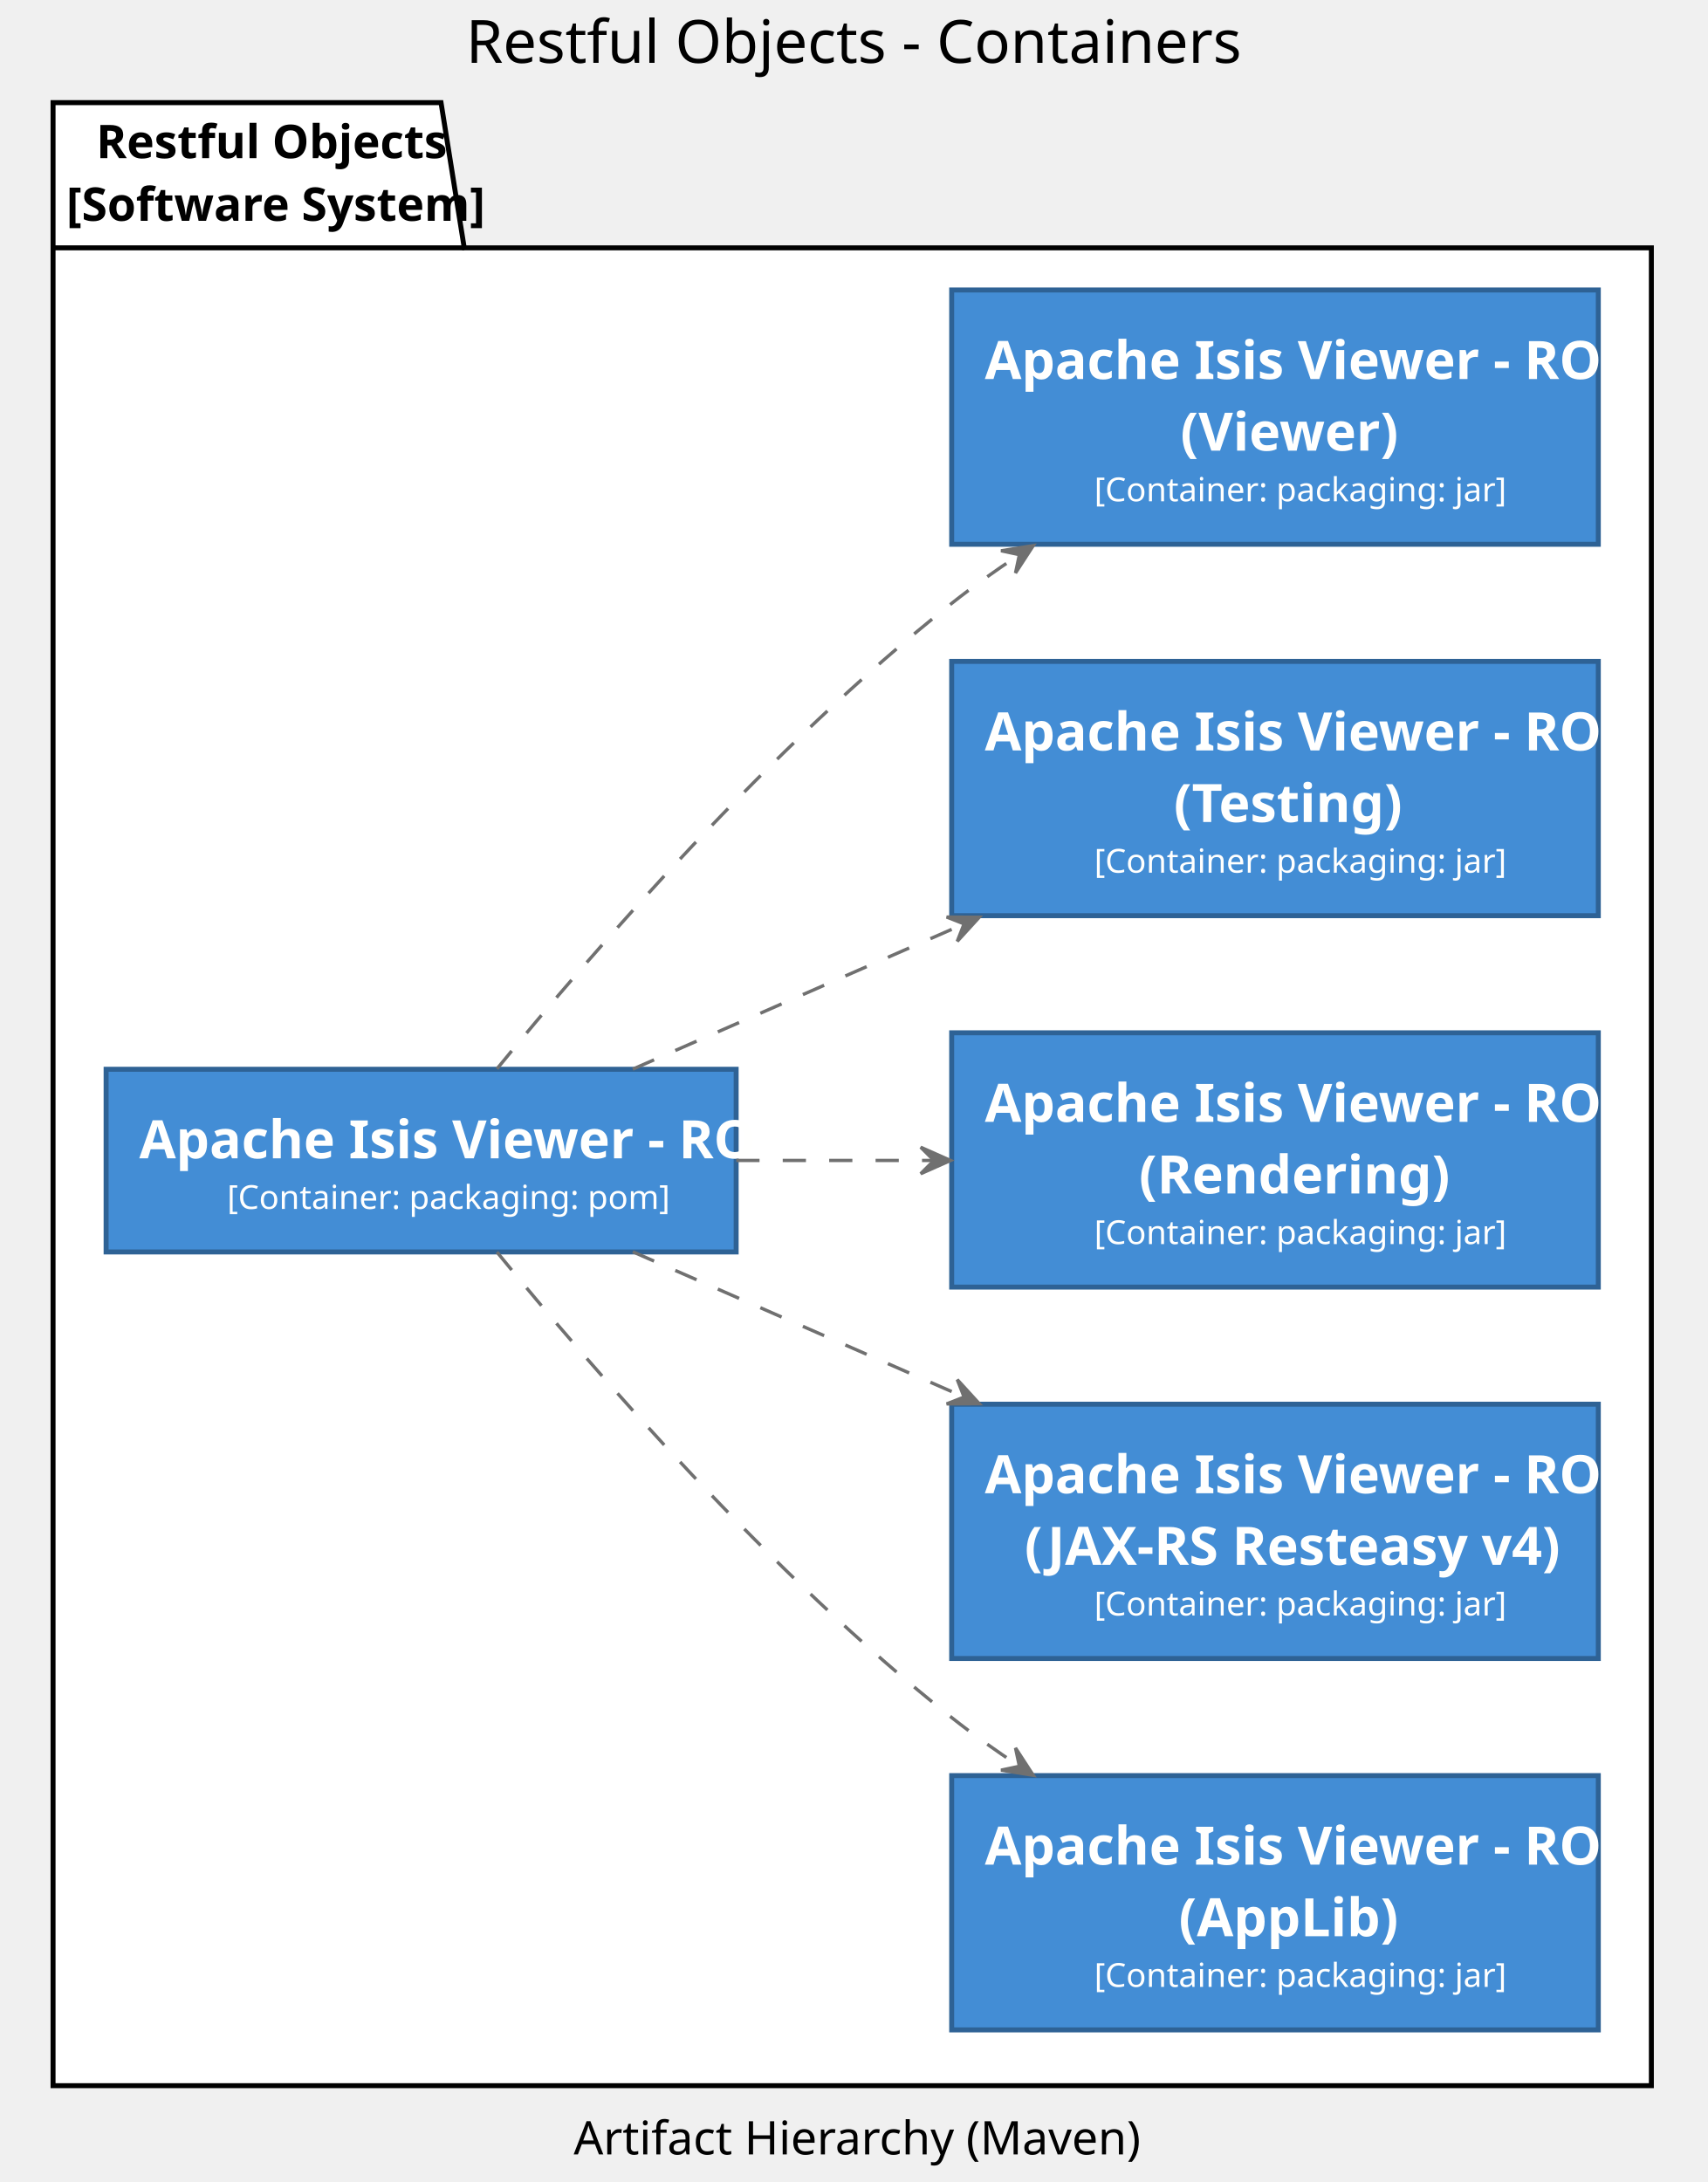
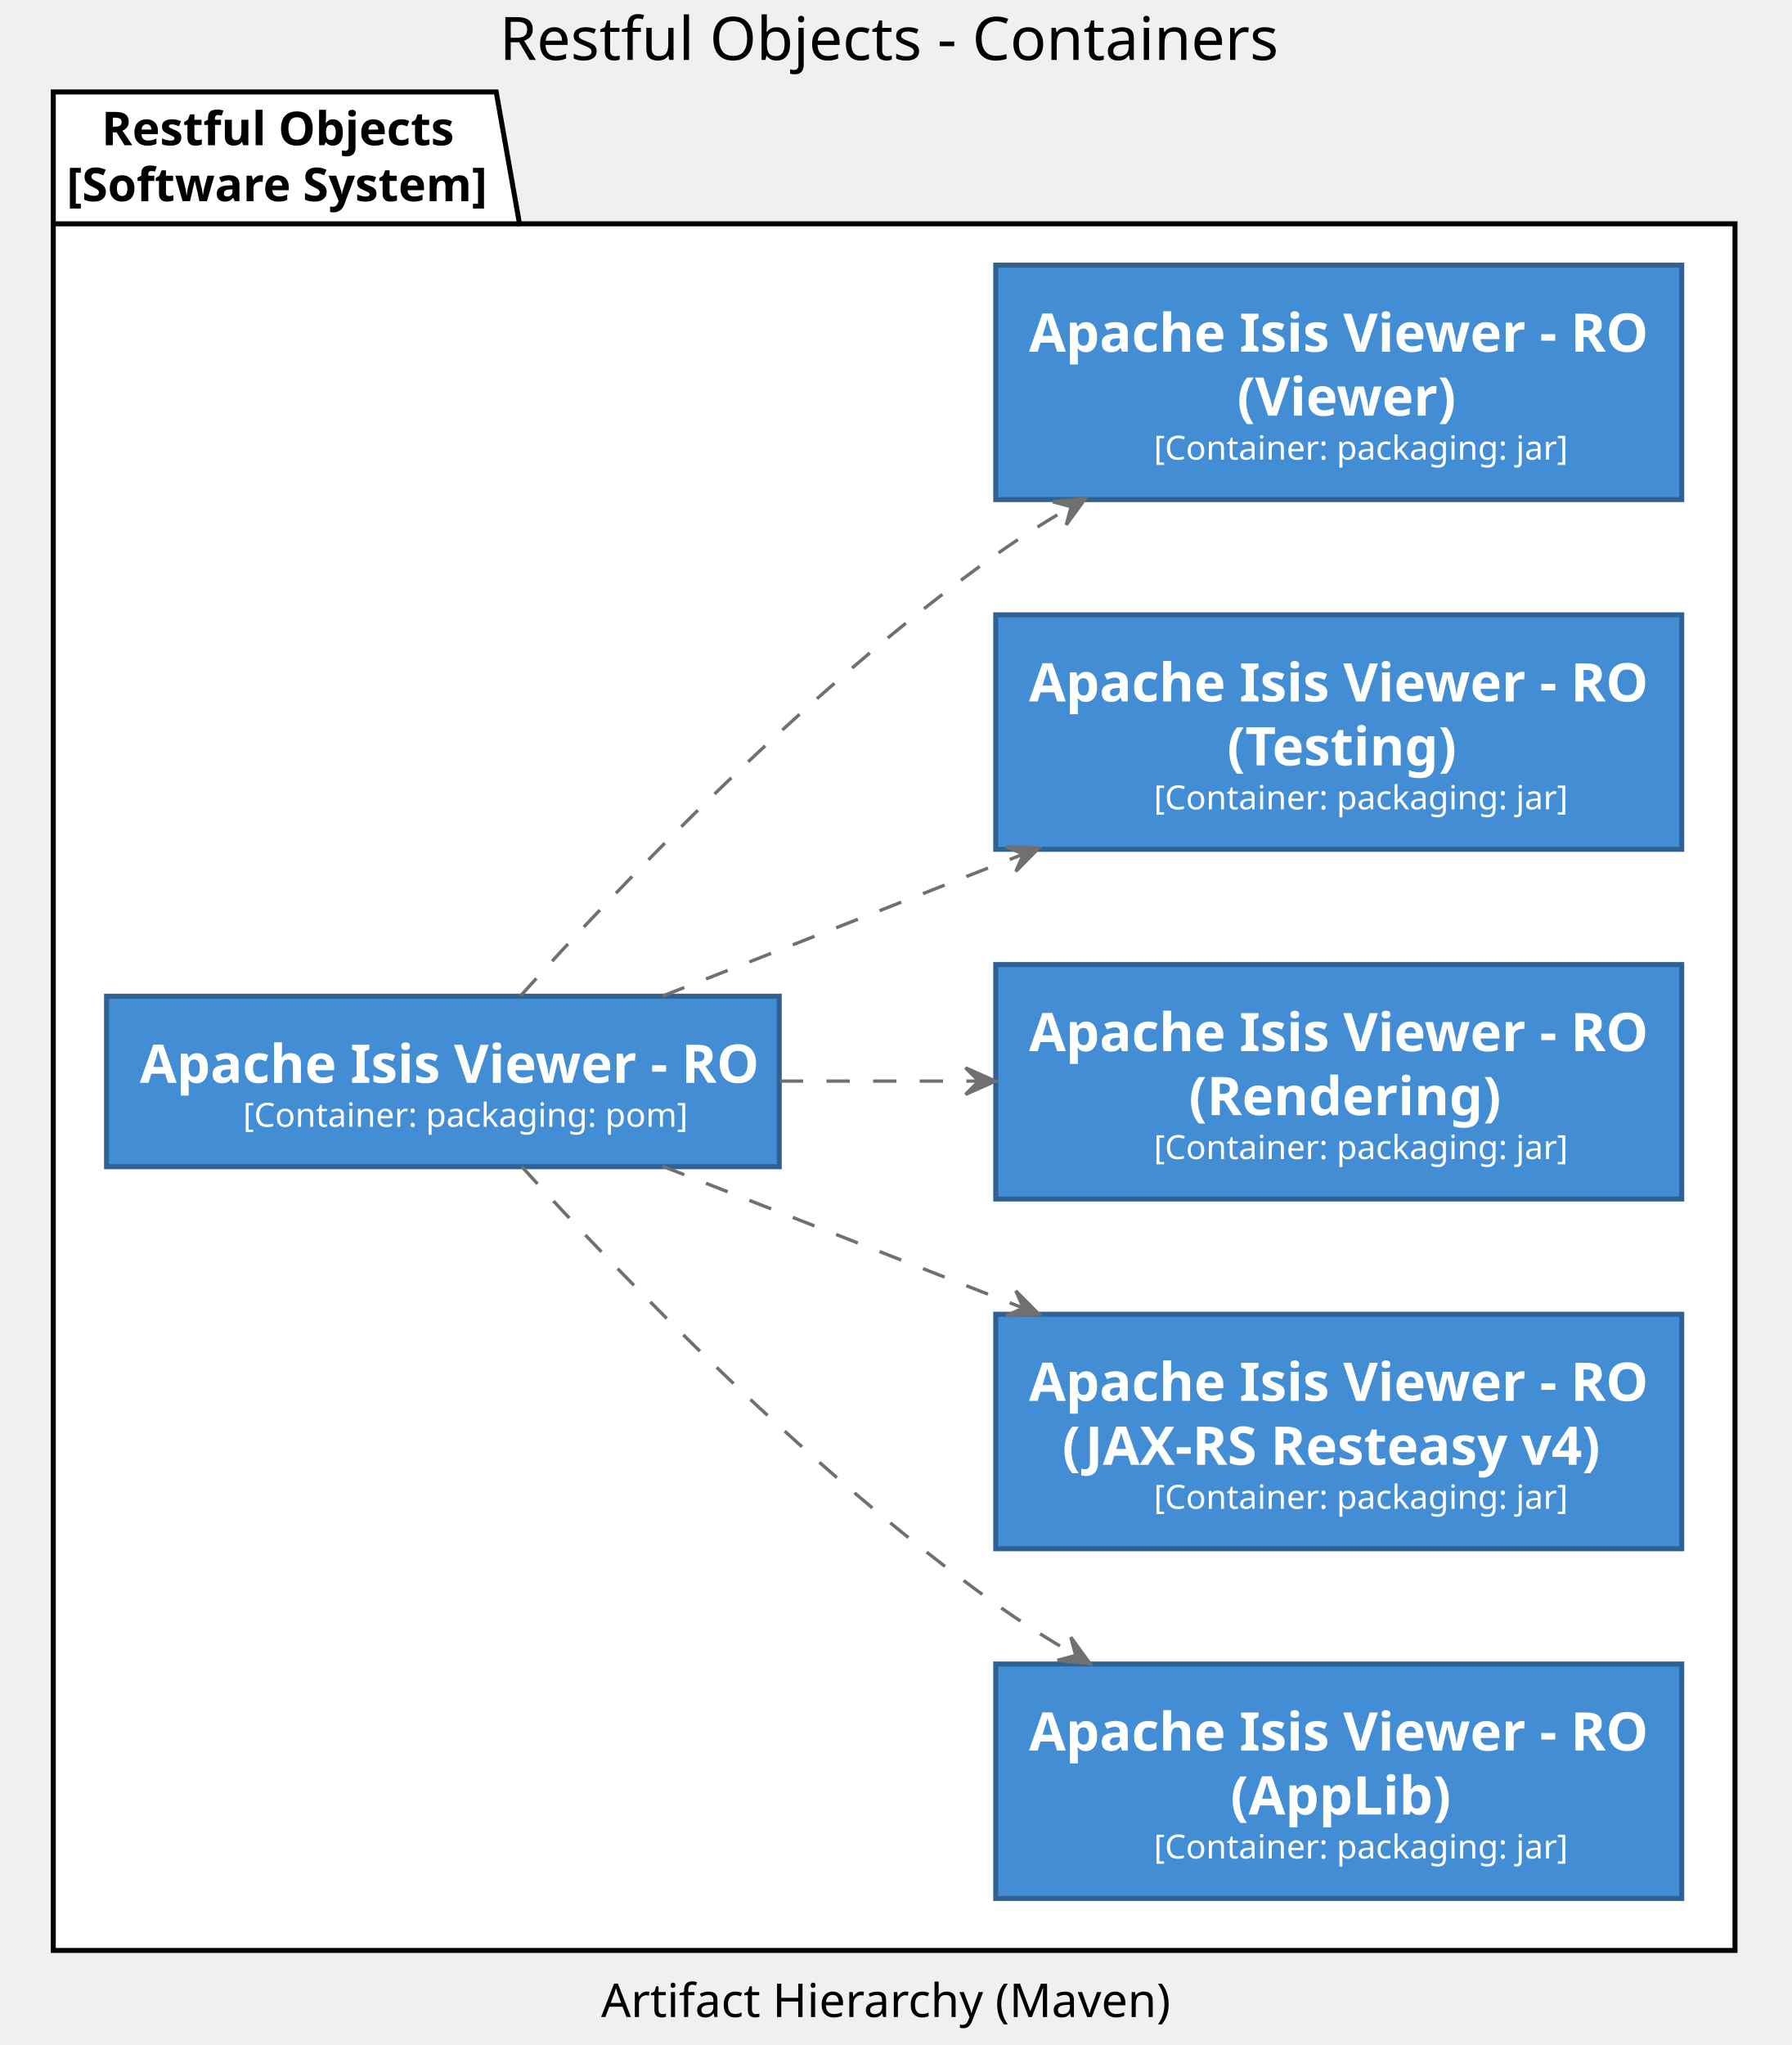
- <svg xmlns="http://www.w3.org/2000/svg" contentScriptType="application/ecmascript" contentStyleType="text/css" height="658px" preserveAspectRatio="none" style="width:515px;height:658px;" version="1.1" viewBox="0 0 515 658" width="515px" zoomAndPan="magnify">
+ <svg xmlns="http://www.w3.org/2000/svg" contentScriptType="application/ecmascript" contentStyleType="text/css" height="614px" preserveAspectRatio="none" style="width:538px;height:614px;" version="1.1" viewBox="0 0 538 614" width="538px" zoomAndPan="magnify">
  <defs />
  <g>
-     <text fill="#000000" font-family="sans-serif" font-size="18" lengthAdjust="spacing" textLength="221" x="140.5" y="18.949">Restful Objects - Containers</text>
-     <polygon fill="#FFFFFF" points="16,30.949,133,30.949,140,74.738,498,74.738,498,628.949,16,628.949,16,30.949" style="stroke:#000000;stroke-width:1.5;" />
-     <line style="stroke:#000000;stroke-width:1.5;" x1="16" x2="140" y1="74.738" y2="74.738" />
-     <text fill="#000000" font-family="sans-serif" font-size="14" font-weight="bold" lengthAdjust="spacing" textLength="93" x="29" y="47.688">Restful Objects</text>
-     <text fill="#000000" font-family="sans-serif" font-size="14" font-weight="bold" lengthAdjust="spacing" textLength="111" x="20" y="66.582">[Software System]</text>
-     <rect fill="#438DD5" height="55.09" style="stroke:#2E6295;stroke-width:1.5;" width="190" x="32" y="322.449" />
-     <text fill="#FFFFFE" font-family="sans-serif" font-size="16" font-weight="bold" lengthAdjust="spacing" textLength="170" x="42" y="349.293">Apache Isis Viewer - RO</text>
-     <text fill="#FFFFFE" font-family="sans-serif" font-size="10" lengthAdjust="spacing" textLength="117" x="68.5" y="364.57">[Container: packaging: pom]</text>
-     <rect fill="#438DD5" height="76.684" style="stroke:#2E6295;stroke-width:1.5;" width="195" x="287" y="535.449" />
-     <text fill="#FFFFFE" font-family="sans-serif" font-size="16" font-weight="bold" lengthAdjust="spacing" textLength="170" x="297" y="562.293">Apache Isis Viewer - RO</text>
-     <text fill="#FFFFFE" font-family="sans-serif" font-size="16" font-weight="bold" lengthAdjust="spacing" textLength="58" x="355.5" y="583.887">(AppLib)</text>
-     <text fill="#FFFFFE" font-family="sans-serif" font-size="10" lengthAdjust="spacing" textLength="109" x="330" y="599.164">[Container: packaging: jar]</text>
-     <rect fill="#438DD5" height="76.684" style="stroke:#2E6295;stroke-width:1.5;" width="195" x="287" y="423.449" />
-     <text fill="#FFFFFE" font-family="sans-serif" font-size="16" font-weight="bold" lengthAdjust="spacing" textLength="170" x="297" y="450.293">Apache Isis Viewer - RO</text>
-     <text fill="#FFFFFE" font-family="sans-serif" font-size="16" font-weight="bold" lengthAdjust="spacing" textLength="151" x="309" y="471.887">(JAX-RS Resteasy v4)</text>
-     <text fill="#FFFFFE" font-family="sans-serif" font-size="10" lengthAdjust="spacing" textLength="109" x="330" y="487.164">[Container: packaging: jar]</text>
-     <rect fill="#438DD5" height="76.684" style="stroke:#2E6295;stroke-width:1.5;" width="195" x="287" y="311.449" />
-     <text fill="#FFFFFE" font-family="sans-serif" font-size="16" font-weight="bold" lengthAdjust="spacing" textLength="170" x="297" y="338.293">Apache Isis Viewer - RO</text>
-     <text fill="#FFFFFE" font-family="sans-serif" font-size="16" font-weight="bold" lengthAdjust="spacing" textLength="82" x="343.5" y="359.887">(Rendering)</text>
-     <text fill="#FFFFFE" font-family="sans-serif" font-size="10" lengthAdjust="spacing" textLength="109" x="330" y="375.164">[Container: packaging: jar]</text>
-     <rect fill="#438DD5" height="76.684" style="stroke:#2E6295;stroke-width:1.5;" width="195" x="287" y="199.449" />
-     <text fill="#FFFFFE" font-family="sans-serif" font-size="16" font-weight="bold" lengthAdjust="spacing" textLength="170" x="297" y="226.293">Apache Isis Viewer - RO</text>
-     <text fill="#FFFFFE" font-family="sans-serif" font-size="16" font-weight="bold" lengthAdjust="spacing" textLength="61" x="354" y="247.887">(Testing)</text>
-     <text fill="#FFFFFE" font-family="sans-serif" font-size="10" lengthAdjust="spacing" textLength="109" x="330" y="263.164">[Container: packaging: jar]</text>
-     <rect fill="#438DD5" height="76.684" style="stroke:#2E6295;stroke-width:1.5;" width="195" x="287" y="87.449" />
-     <text fill="#FFFFFE" font-family="sans-serif" font-size="16" font-weight="bold" lengthAdjust="spacing" textLength="170" x="297" y="114.293">Apache Isis Viewer - RO</text>
-     <text fill="#FFFFFE" font-family="sans-serif" font-size="16" font-weight="bold" lengthAdjust="spacing" textLength="57" x="356" y="135.887">(Viewer)</text>
-     <text fill="#FFFFFE" font-family="sans-serif" font-size="10" lengthAdjust="spacing" textLength="109" x="330" y="151.164">[Container: packaging: jar]</text>
-     <path d="M149.87,377.579 C178.75,412.919 232.36,474.719 287,517.949 C293.35,522.979 300.21,527.849 307.22,532.499 " fill="none" id="2-to-3" style="stroke:#707070;stroke-width:1.0;stroke-dasharray:7.0,7.0;" />
-     <polygon fill="#707070" points="311.61,535.359,306.242,527.102,307.417,532.635,301.884,533.81,311.61,535.359" style="stroke:#707070;stroke-width:1.0;" />
-     <text fill="#000000" font-family="sans-serif" font-size="10" lengthAdjust="spacing" textLength="0" x="256" y="486.477" />
-     <path d="M190.83,377.489 C220.83,390.639 257.33,406.639 290.46,421.159 " fill="none" id="2-to-4" style="stroke:#707070;stroke-width:1.0;stroke-dasharray:7.0,7.0;" />
-     <polygon fill="#707070" points="295.32,423.299,288.678,416.027,290.739,421.295,285.471,423.356,295.32,423.299" style="stroke:#707070;stroke-width:1.0;" />
-     <text fill="#000000" font-family="sans-serif" font-size="10" lengthAdjust="spacing" textLength="0" x="256" y="402.477" />
-     <path d="M222.05,349.949 C241.38,349.949 261.82,349.949 281.42,349.949 " fill="none" id="2-to-5" style="stroke:#707070;stroke-width:1.0;stroke-dasharray:7.0,7.0;" />
-     <polygon fill="#707070" points="286.65,349.949,277.65,345.949,281.65,349.949,277.65,353.949,286.65,349.949" style="stroke:#707070;stroke-width:1.0;" />
-     <text fill="#000000" font-family="sans-serif" font-size="10" lengthAdjust="spacing" textLength="0" x="256" y="346.477" />
-     <path d="M190.83,322.409 C220.83,309.259 257.33,293.259 290.46,278.739 " fill="none" id="2-to-6" style="stroke:#707070;stroke-width:1.0;stroke-dasharray:7.0,7.0;" />
-     <polygon fill="#707070" points="295.32,276.599,285.471,276.542,290.739,278.603,288.678,283.871,295.32,276.599" style="stroke:#707070;stroke-width:1.0;" />
-     <text fill="#000000" font-family="sans-serif" font-size="10" lengthAdjust="spacing" textLength="0" x="256" y="290.477" />
-     <path d="M149.87,322.319 C178.75,286.979 232.36,225.179 287,181.949 C293.35,176.919 300.21,172.049 307.22,167.399 " fill="none" id="2-to-7" style="stroke:#707070;stroke-width:1.0;stroke-dasharray:7.0,7.0;" />
-     <polygon fill="#707070" points="311.61,164.539,301.884,166.088,307.417,167.263,306.242,172.797,311.61,164.539" style="stroke:#707070;stroke-width:1.0;" />
-     <text fill="#000000" font-family="sans-serif" font-size="10" lengthAdjust="spacing" textLength="0" x="256" y="207.477" />
-     <text fill="#000000" font-family="sans-serif" font-size="14" lengthAdjust="spacing" textLength="156" x="173" y="649.688">Artifact Hierarchy (Maven)</text>
+     <text fill="#000000" font-family="sans-serif" font-size="18" lengthAdjust="spacing" textLength="225" x="150" y="18">Restful Objects - Containers</text>
+     <polygon fill="#FFFFFF" points="16,27.6,149,27.6,156,67.2,521,67.2,521,585.6,16,585.6,16,27.6" style="stroke:#000000;stroke-width:1.5;" />
+     <line style="stroke:#000000;stroke-width:1.5;" x1="16" x2="156" y1="67.2" y2="67.2" />
+     <text fill="#000000" font-family="sans-serif" font-size="14" font-weight="bold" lengthAdjust="spacing" textLength="106" x="30.5" y="43.6">Restful Objects</text>
+     <text fill="#000000" font-family="sans-serif" font-size="14" font-weight="bold" lengthAdjust="spacing" textLength="127" x="20" y="60.4">[Software System]</text>
+     <rect fill="#438DD5" height="51.2" style="stroke:#2E6295;stroke-width:1.5;" width="202" x="32" y="299.1" />
+     <text fill="#FFFFFE" font-family="sans-serif" font-size="16" font-weight="bold" lengthAdjust="spacing" textLength="182" x="42" y="325.1">Apache Isis Viewer - RO</text>
+     <text fill="#FFFFFE" font-family="sans-serif" font-size="10" lengthAdjust="spacing" textLength="120" x="73" y="338.3">[Container: packaging: pom]</text>
+     <rect fill="#438DD5" height="70.4" style="stroke:#2E6295;stroke-width:1.5;" width="206" x="299" y="499.6" />
+     <text fill="#FFFFFE" font-family="sans-serif" font-size="16" font-weight="bold" lengthAdjust="spacing" textLength="182" x="309" y="525.6">Apache Isis Viewer - RO</text>
+     <text fill="#FFFFFE" font-family="sans-serif" font-size="16" font-weight="bold" lengthAdjust="spacing" textLength="65" x="369.5" y="544.8">(AppLib)</text>
+     <text fill="#FFFFFE" font-family="sans-serif" font-size="10" lengthAdjust="spacing" textLength="111" x="346.5" y="558">[Container: packaging: jar]</text>
+     <rect fill="#438DD5" height="70.4" style="stroke:#2E6295;stroke-width:1.5;" width="206" x="299" y="394.6" />
+     <text fill="#FFFFFE" font-family="sans-serif" font-size="16" font-weight="bold" lengthAdjust="spacing" textLength="182" x="309" y="420.6">Apache Isis Viewer - RO</text>
+     <text fill="#FFFFFE" font-family="sans-serif" font-size="16" font-weight="bold" lengthAdjust="spacing" textLength="166" x="319" y="439.8">(JAX-RS Resteasy v4)</text>
+     <text fill="#FFFFFE" font-family="sans-serif" font-size="10" lengthAdjust="spacing" textLength="111" x="346.5" y="453">[Container: packaging: jar]</text>
+     <rect fill="#438DD5" height="70.4" style="stroke:#2E6295;stroke-width:1.5;" width="206" x="299" y="289.6" />
+     <text fill="#FFFFFE" font-family="sans-serif" font-size="16" font-weight="bold" lengthAdjust="spacing" textLength="182" x="309" y="315.6">Apache Isis Viewer - RO</text>
+     <text fill="#FFFFFE" font-family="sans-serif" font-size="16" font-weight="bold" lengthAdjust="spacing" textLength="90" x="357" y="334.8">(Rendering)</text>
+     <text fill="#FFFFFE" font-family="sans-serif" font-size="10" lengthAdjust="spacing" textLength="111" x="346.5" y="348">[Container: packaging: jar]</text>
+     <rect fill="#438DD5" height="70.4" style="stroke:#2E6295;stroke-width:1.5;" width="206" x="299" y="184.6" />
+     <text fill="#FFFFFE" font-family="sans-serif" font-size="16" font-weight="bold" lengthAdjust="spacing" textLength="182" x="309" y="210.6">Apache Isis Viewer - RO</text>
+     <text fill="#FFFFFE" font-family="sans-serif" font-size="16" font-weight="bold" lengthAdjust="spacing" textLength="67" x="368.5" y="229.8">(Testing)</text>
+     <text fill="#FFFFFE" font-family="sans-serif" font-size="10" lengthAdjust="spacing" textLength="111" x="346.5" y="243">[Container: packaging: jar]</text>
+     <rect fill="#438DD5" height="70.4" style="stroke:#2E6295;stroke-width:1.5;" width="206" x="299" y="79.6" />
+     <text fill="#FFFFFE" font-family="sans-serif" font-size="16" font-weight="bold" lengthAdjust="spacing" textLength="182" x="309" y="105.6">Apache Isis Viewer - RO</text>
+     <text fill="#FFFFFE" font-family="sans-serif" font-size="16" font-weight="bold" lengthAdjust="spacing" textLength="61" x="371.5" y="124.8">(Viewer)</text>
+     <text fill="#FFFFFE" font-family="sans-serif" font-size="10" lengthAdjust="spacing" textLength="111" x="346.5" y="138">[Container: packaging: jar]</text>
+     <path d="M156.7,350.3 C186.9,383.46 243,441.63 299,481.6 C306.47,486.93 314.55,492.06 322.77,496.88 " fill="none" id="2-to-3" style="stroke:#707070;stroke-width:1.0;stroke-dasharray:7.0,7.0;" />
+     <polygon fill="#707070" points="327.35,499.53,321.557,491.565,323.02,497.029,317.556,498.492,327.35,499.53" style="stroke:#707070;stroke-width:1.0;" />
+     <text fill="#000000" font-family="sans-serif" font-size="10" lengthAdjust="spacing" textLength="0" x="268" y="453.6" />
+     <path d="M198.97,350.15 C231.47,362.93 271.41,378.64 307.17,392.7 " fill="none" id="2-to-4" style="stroke:#707070;stroke-width:1.0;stroke-dasharray:7.0,7.0;" />
+     <polygon fill="#707070" points="311.96,394.58,305.045,387.567,307.306,392.752,302.121,395.014,311.96,394.58" style="stroke:#707070;stroke-width:1.0;" />
+     <text fill="#000000" font-family="sans-serif" font-size="10" lengthAdjust="spacing" textLength="0" x="268" y="375.6" />
+     <path d="M234.18,324.6 C253.6,324.6 274.03,324.6 293.68,324.6 " fill="none" id="2-to-5" style="stroke:#707070;stroke-width:1.0;stroke-dasharray:7.0,7.0;" />
+     <polygon fill="#707070" points="298.92,324.6,289.92,320.6,293.92,324.6,289.92,328.6,298.92,324.6" style="stroke:#707070;stroke-width:1.0;" />
+     <text fill="#000000" font-family="sans-serif" font-size="10" lengthAdjust="spacing" textLength="0" x="268" y="322.6" />
+     <path d="M198.97,299.05 C231.47,286.27 271.41,270.56 307.17,256.5 " fill="none" id="2-to-6" style="stroke:#707070;stroke-width:1.0;stroke-dasharray:7.0,7.0;" />
+     <polygon fill="#707070" points="311.96,254.62,302.121,254.186,307.306,256.447,305.045,261.632,311.96,254.62" style="stroke:#707070;stroke-width:1.0;" />
+     <text fill="#000000" font-family="sans-serif" font-size="10" lengthAdjust="spacing" textLength="0" x="268" y="270.6" />
+     <path d="M156.37,298.94 C186.41,265.53 242.58,206.68 299,166.6 C306.11,161.55 313.78,156.7 321.61,152.14 " fill="none" id="2-to-7" style="stroke:#707070;stroke-width:1.0;stroke-dasharray:7.0,7.0;" />
+     <polygon fill="#707070" points="325.97,149.63,316.176,150.667,321.64,152.131,320.177,157.595,325.97,149.63" style="stroke:#707070;stroke-width:1.0;" />
+     <text fill="#000000" font-family="sans-serif" font-size="10" lengthAdjust="spacing" textLength="0" x="268" y="191.6" />
+     <text fill="#000000" font-family="sans-serif" font-size="14" lengthAdjust="spacing" textLength="164" x="180.5" y="605.6">Artifact Hierarchy (Maven)</text>
  </g>
</svg>
